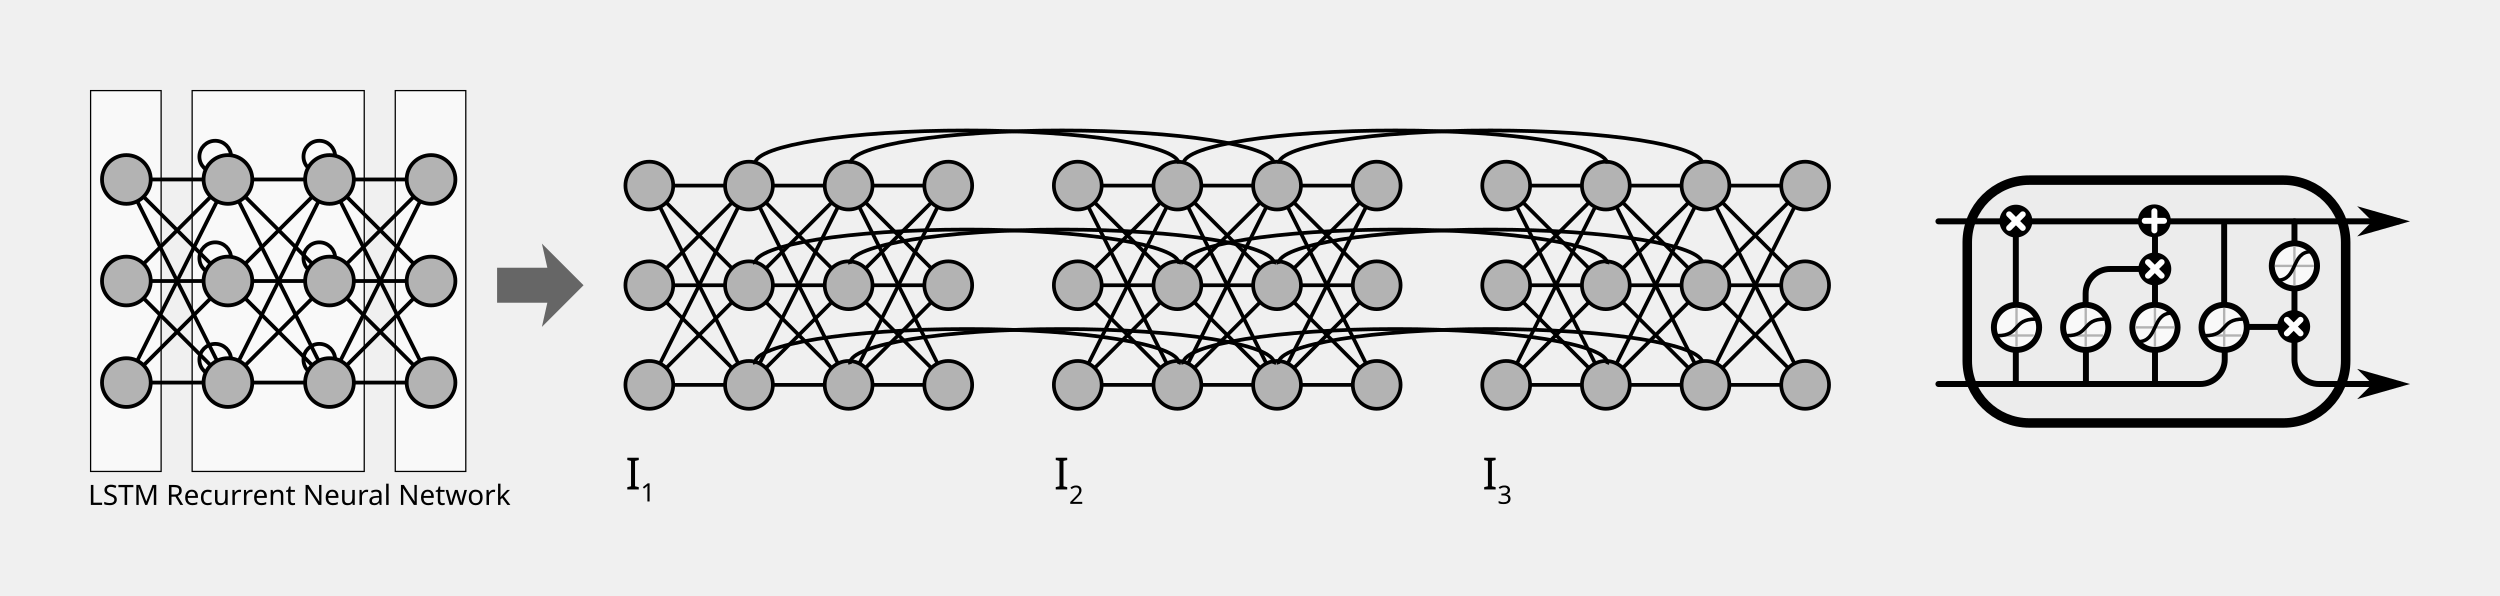
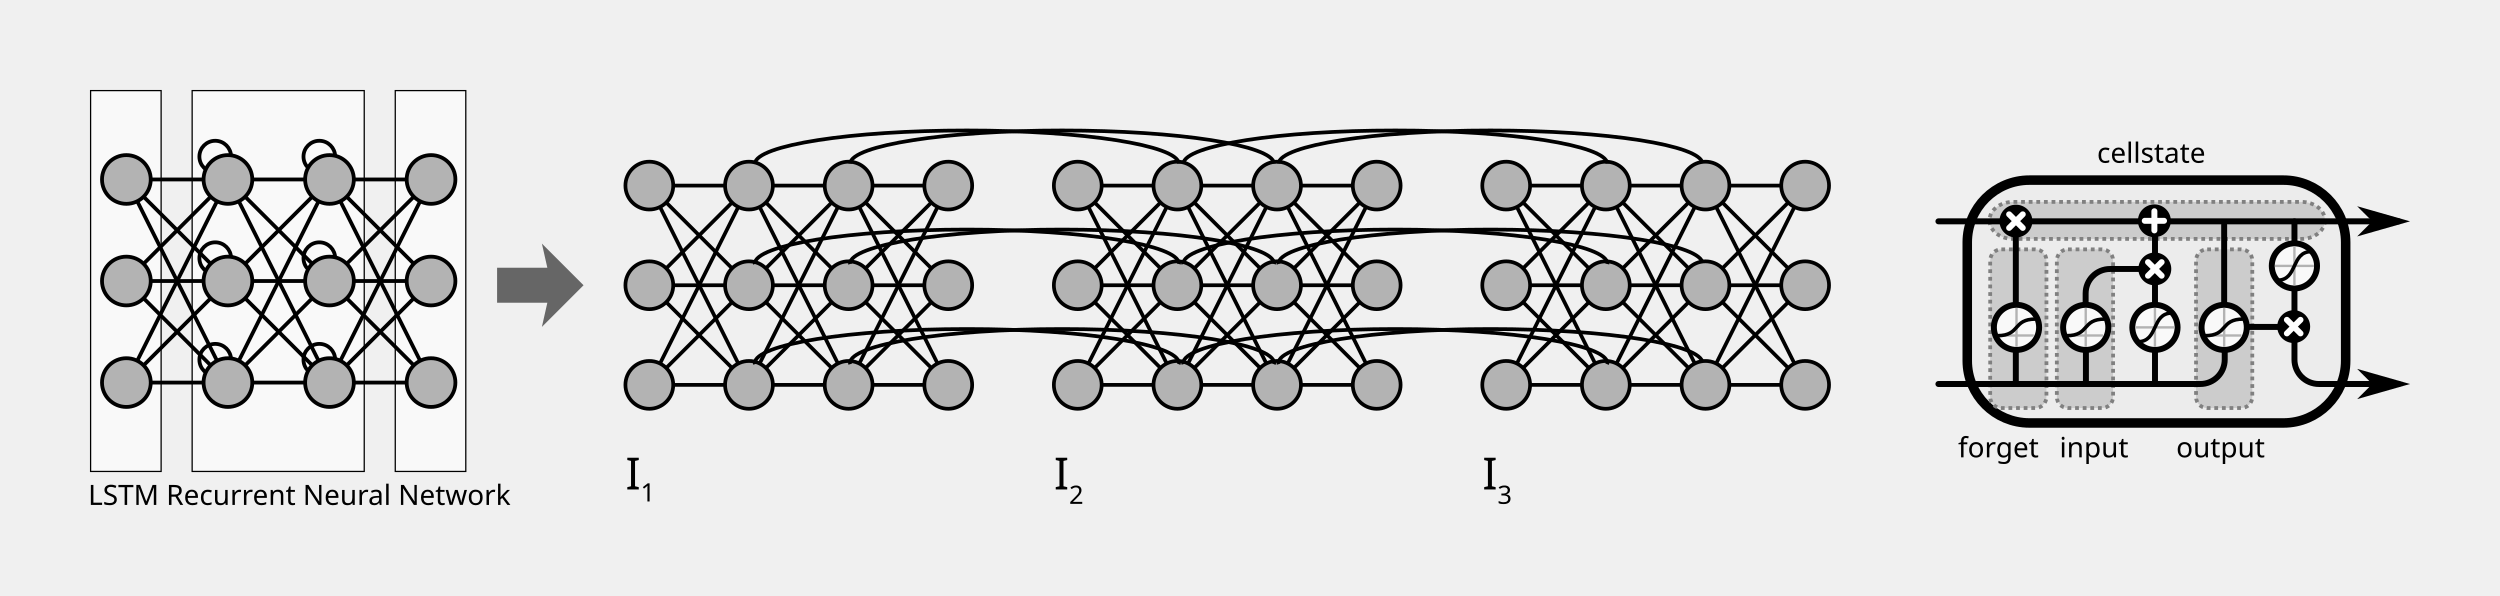
<svg xmlns="http://www.w3.org/2000/svg" width="277.901mm" height="66.171mm" id="svg2" version="1.1" viewBox="0 0 984.689 234.464">
  <defs id="defs4">
    <marker style="overflow:visible" id="marker5666" refX="0" refY="0" orient="auto">
      <path transform="matrix(-0.4,0,0,-0.4,-4,0)" style="fill:#000000;fill-opacity:1;fill-rule:evenodd;stroke:#000000;stroke-width:1pt;stroke-opacity:1" d="M 0,0 5,-5 -12.5,0 5,5 Z" id="path5664" />
    </marker>
    <marker orient="auto" refY="0" refX="0" id="Arrow1Mend" style="overflow:visible">
      <path id="path4768" d="M 0,0 5,-5 -12.5,0 5,5 Z" style="fill:#000000;fill-opacity:1;fill-rule:evenodd;stroke:#000000;stroke-width:1pt;stroke-opacity:1" transform="matrix(-0.4,0,0,-0.4,-4,0)" />
    </marker>
  </defs>
  <g id="layer1" transform="translate(-323.8528,-146.7889)">
    <rect style="fill:#ececec;fill-opacity:1;stroke:#000000;stroke-width:3.75;stroke-linecap:round;stroke-linejoin:round;stroke-miterlimit:4;stroke-dasharray:none;stroke-dashoffset:0;stroke-opacity:1" id="rect4737" width="149.042" height="95.651" x="1098.71" y="217.734" ry="24.496" />
+     <rect ry="9.289" y="-1239.588" x="226.312" height="132.118" width="14.581" id="rect4793" style="fill:#cccccc;fill-opacity:1;stroke:#808080;stroke-width:1.499;stroke-linecap:butt;stroke-linejoin:round;stroke-miterlimit:4;stroke-dasharray:1.499, 1.499;stroke-dashoffset:0;stroke-opacity:1" transform="rotate(90)" />
+     <rect style="fill:#cccccc;fill-opacity:1;stroke:#808080;stroke-width:1.499;stroke-linecap:butt;stroke-linejoin:round;stroke-miterlimit:4;stroke-dasharray:1.499, 1.499;stroke-dashoffset:0;stroke-opacity:1" id="rect4787" width="22.157" height="62.512" x="1188.816" y="244.998" ry="4.395" />
+     <rect ry="4.395" y="244.998" x="1133.987" height="62.512" width="22.157" id="rect4781" style="fill:#cccccc;fill-opacity:1;stroke:#808080;stroke-width:1.499;stroke-linecap:butt;stroke-linejoin:round;stroke-miterlimit:4;stroke-dasharray:1.499, 1.499;stroke-dashoffset:0;stroke-opacity:1" />
+     <rect style="fill:#cccccc;fill-opacity:1;stroke:#808080;stroke-width:1.499;stroke-linecap:butt;stroke-linejoin:round;stroke-miterlimit:4;stroke-dasharray:1.499, 1.499;stroke-dashoffset:0;stroke-opacity:1" id="rect4751" width="22.157" height="62.512" x="1107.737" y="244.998" ry="4.395" />
    <path id="path5801" d="m 1145.443,284.317 v 13.268" style="fill:none;fill-opacity:1;stroke:#000000;stroke-width:2.344;stroke-linecap:round;stroke-linejoin:round;stroke-miterlimit:4;stroke-dasharray:none;stroke-dashoffset:0;stroke-opacity:1" />
    <path style="fill:#f9f9f9;fill-opacity:1;stroke:#000000;stroke-width:0.5;stroke-miterlimit:4;stroke-dashoffset:0;stroke-opacity:1" d="m 399.536,182.472 h 67.779 v 150.008 h -67.779 z" id="path4025" />
    <circle id="path4027" style="fill:none;stroke:#000000;stroke-width:1.5;stroke-miterlimit:4;stroke-dasharray:none" cx="408.627" cy="208.476" r="6.238" />
    <rect y="182.472" x="479.536" height="150.008" width="27.779" id="rect4029" style="fill:#f9f9f9;fill-opacity:1;stroke:#000000;stroke-width:0.5;stroke-miterlimit:4;stroke-dasharray:none;stroke-dashoffset:0;stroke-opacity:1" />
    <rect style="fill:#f9f9f9;fill-opacity:1;stroke:#000000;stroke-width:0.5;stroke-miterlimit:4;stroke-dasharray:none;stroke-dashoffset:0;stroke-opacity:1" id="rect4031" width="27.779" height="150.008" x="359.536" y="182.472" />
    <circle style="fill:#b3b3b3;fill-opacity:1;stroke:#000000;stroke-width:1.5;stroke-miterlimit:4;stroke-dasharray:none" id="path4033" cx="413.627" cy="217.476" r="9.596" />
    <circle id="path4035" style="fill:none;stroke:#000000;stroke-width:1.5;stroke-miterlimit:4;stroke-dasharray:none" cx="408.627" cy="248.476" r="6.238" />
    <circle style="fill:#b3b3b3;fill-opacity:1;stroke:#000000;stroke-width:1.5;stroke-miterlimit:4;stroke-dasharray:none" id="path4037" cx="413.627" cy="257.476" r="9.596" />
    <circle id="path4039" style="fill:none;stroke:#000000;stroke-width:1.5;stroke-miterlimit:4;stroke-dasharray:none" cx="449.627" cy="208.476" r="6.238" />
    <circle id="path4041" style="fill:#b3b3b3;fill-opacity:1;stroke:#000000;stroke-width:1.5;stroke-miterlimit:4;stroke-dasharray:none" cx="373.627" cy="217.476" r="9.596" />
    <circle id="path4043" style="fill:#b3b3b3;fill-opacity:1;stroke:#000000;stroke-width:1.5;stroke-miterlimit:4;stroke-dasharray:none" cx="373.627" cy="257.476" r="9.596" />
    <circle id="path4045" style="fill:#b3b3b3;fill-opacity:1;stroke:#000000;stroke-width:1.5;stroke-miterlimit:4;stroke-dasharray:none" cx="493.627" cy="217.476" r="9.596" />
    <circle id="path4047" style="fill:#b3b3b3;fill-opacity:1;stroke:#000000;stroke-width:1.5;stroke-miterlimit:4;stroke-dasharray:none" cx="493.627" cy="257.476" r="9.596" />
    <circle style="fill:#b3b3b3;fill-opacity:1;stroke:#000000;stroke-width:1.5;stroke-miterlimit:4;stroke-dasharray:none" id="path4049" cx="453.627" cy="217.476" r="9.596" />
    <circle id="path4051" style="fill:none;stroke:#000000;stroke-width:1.5;stroke-miterlimit:4;stroke-dasharray:none" cx="449.627" cy="248.476" r="6.238" />
    <circle style="fill:#b3b3b3;fill-opacity:1;stroke:#000000;stroke-width:1.5;stroke-miterlimit:4;stroke-dasharray:none" id="path4053" cx="453.627" cy="257.476" r="9.596" />
    <circle style="fill:none;stroke:#000000;stroke-width:1.5;stroke-miterlimit:4;stroke-dasharray:none" id="path4055" cx="408.627" cy="288.476" r="6.238" />
    <circle id="path4057" style="fill:#b3b3b3;fill-opacity:1;stroke:#000000;stroke-width:1.5;stroke-miterlimit:4;stroke-dasharray:none" cx="413.627" cy="297.476" r="9.596" />
    <circle style="fill:none;stroke:#000000;stroke-width:1.5;stroke-miterlimit:4;stroke-dasharray:none" id="path4059" cx="449.627" cy="288.476" r="6.238" />
    <circle style="fill:#b3b3b3;fill-opacity:1;stroke:#000000;stroke-width:1.5;stroke-miterlimit:4;stroke-dasharray:none" id="path4061" cx="373.627" cy="297.476" r="9.596" />
    <circle style="fill:#b3b3b3;fill-opacity:1;stroke:#000000;stroke-width:1.5;stroke-miterlimit:4;stroke-dasharray:none" id="path4063" cx="493.627" cy="297.476" r="9.596" />
    <circle id="path4065" style="fill:#b3b3b3;fill-opacity:1;stroke:#000000;stroke-width:1.5;stroke-miterlimit:4;stroke-dasharray:none" cx="453.627" cy="297.476" r="9.596" />
    <path id="path4067" d="m 383.224,217.476 h 20.807" style="fill:none;stroke:#000000;stroke-width:1.5;stroke-linecap:butt;stroke-linejoin:miter;stroke-miterlimit:4;stroke-dasharray:none;stroke-opacity:1" />
    <path id="path4069" d="m 423.224,217.476 h 20.807" style="fill:none;stroke:#000000;stroke-width:1.5;stroke-linecap:butt;stroke-linejoin:miter;stroke-miterlimit:4;stroke-dasharray:none;stroke-opacity:1" />
    <path id="path4071" d="m 463.224,217.476 h 20.807" style="fill:none;stroke:#000000;stroke-width:1.5;stroke-linecap:butt;stroke-linejoin:miter;stroke-miterlimit:4;stroke-dasharray:none;stroke-opacity:1" />
    <path id="path4073" d="m 383.224,257.476 h 20.807" style="fill:none;stroke:#000000;stroke-width:1.5;stroke-linecap:butt;stroke-linejoin:miter;stroke-miterlimit:4;stroke-dasharray:none;stroke-opacity:1" />
    <path id="path4075" d="m 423.224,257.476 h 20.807" style="fill:none;stroke:#000000;stroke-width:1.5;stroke-linecap:butt;stroke-linejoin:miter;stroke-miterlimit:4;stroke-dasharray:none;stroke-opacity:1" />
    <path id="path4077" d="m 463.224,257.476 h 20.807" style="fill:none;stroke:#000000;stroke-width:1.5;stroke-linecap:butt;stroke-linejoin:miter;stroke-miterlimit:4;stroke-dasharray:none;stroke-opacity:1" />
    <path id="path4079" d="m 383.224,297.476 h 20.807" style="fill:none;stroke:#000000;stroke-width:1.5;stroke-linecap:butt;stroke-linejoin:miter;stroke-miterlimit:4;stroke-dasharray:none;stroke-opacity:1" />
    <path id="path4081" d="m 423.224,297.476 h 20.807" style="fill:none;stroke:#000000;stroke-width:1.5;stroke-linecap:butt;stroke-linejoin:miter;stroke-miterlimit:4;stroke-dasharray:none;stroke-opacity:1" />
    <path id="path4083" d="m 463.224,297.476 h 20.807" style="fill:none;stroke:#000000;stroke-width:1.5;stroke-linecap:butt;stroke-linejoin:miter;stroke-miterlimit:4;stroke-dasharray:none;stroke-opacity:1" />
    <path id="path4085" d="m 380.413,290.69 26.429,-26.429" style="fill:none;stroke:#000000;stroke-width:1.5;stroke-linecap:butt;stroke-linejoin:miter;stroke-miterlimit:4;stroke-dasharray:none;stroke-opacity:1" />
    <path id="path4087" d="m 420.413,250.69 26.429,-26.429" style="fill:none;stroke:#000000;stroke-width:1.5;stroke-linecap:butt;stroke-linejoin:miter;stroke-miterlimit:4;stroke-dasharray:none;stroke-opacity:1" />
    <path id="path4089" d="m 420.413,290.69 26.429,-26.429" style="fill:none;stroke:#000000;stroke-width:1.5;stroke-linecap:butt;stroke-linejoin:miter;stroke-miterlimit:4;stroke-dasharray:none;stroke-opacity:1" />
    <path id="path4091" d="m 460.413,250.69 26.429,-26.429" style="fill:none;stroke:#000000;stroke-width:1.5;stroke-linecap:butt;stroke-linejoin:miter;stroke-miterlimit:4;stroke-dasharray:none;stroke-opacity:1" />
    <path id="path4093" d="m 460.413,290.69 26.429,-26.429" style="fill:none;stroke:#000000;stroke-width:1.5;stroke-linecap:butt;stroke-linejoin:miter;stroke-miterlimit:4;stroke-dasharray:none;stroke-opacity:1" />
    <path id="path4095" d="m 380.413,250.69 26.429,-26.429" style="fill:none;stroke:#000000;stroke-width:1.5;stroke-linecap:butt;stroke-linejoin:miter;stroke-miterlimit:4;stroke-dasharray:none;stroke-opacity:1" />
    <path id="path4097" d="m 380.413,224.262 26.429,26.429" style="fill:none;stroke:#000000;stroke-width:1.5;stroke-linecap:butt;stroke-linejoin:miter;stroke-miterlimit:4;stroke-dasharray:none;stroke-opacity:1" />
    <path id="path4099" d="m 420.413,264.262 26.429,26.429" style="fill:none;stroke:#000000;stroke-width:1.5;stroke-linecap:butt;stroke-linejoin:miter;stroke-miterlimit:4;stroke-dasharray:none;stroke-opacity:1" />
    <path id="path4101" d="m 420.413,224.262 26.429,26.429" style="fill:none;stroke:#000000;stroke-width:1.5;stroke-linecap:butt;stroke-linejoin:miter;stroke-miterlimit:4;stroke-dasharray:none;stroke-opacity:1" />
    <path id="path4103" d="m 460.413,264.262 26.429,26.429" style="fill:none;stroke:#000000;stroke-width:1.5;stroke-linecap:butt;stroke-linejoin:miter;stroke-miterlimit:4;stroke-dasharray:none;stroke-opacity:1" />
    <path id="path4105" d="m 460.413,224.262 26.429,26.429" style="fill:none;stroke:#000000;stroke-width:1.5;stroke-linecap:butt;stroke-linejoin:miter;stroke-miterlimit:4;stroke-dasharray:none;stroke-opacity:1" />
    <path id="path4107" d="m 377.92,288.891 31.415,-62.83" style="fill:none;stroke:#000000;stroke-width:1.5;stroke-linecap:butt;stroke-linejoin:miter;stroke-miterlimit:4;stroke-dasharray:none;stroke-opacity:1" />
    <path id="path4109" d="m 380.413,264.262 26.429,26.429" style="fill:none;stroke:#000000;stroke-width:1.5;stroke-linecap:butt;stroke-linejoin:miter;stroke-miterlimit:4;stroke-dasharray:none;stroke-opacity:1" />
    <path id="path4111" d="m 377.92,226.061 31.415,62.83" style="fill:none;stroke:#000000;stroke-width:1.5;stroke-linecap:butt;stroke-linejoin:miter;stroke-miterlimit:4;stroke-dasharray:none;stroke-opacity:1" />
    <path id="path4113" d="m 417.92,226.061 31.415,62.83" style="fill:none;stroke:#000000;stroke-width:1.5;stroke-linecap:butt;stroke-linejoin:miter;stroke-miterlimit:4;stroke-dasharray:none;stroke-opacity:1" />
    <path id="path4115" d="m 417.92,288.891 31.415,-62.83" style="fill:none;stroke:#000000;stroke-width:1.5;stroke-linecap:butt;stroke-linejoin:miter;stroke-miterlimit:4;stroke-dasharray:none;stroke-opacity:1" />
    <path id="path4117" d="m 457.92,226.061 31.415,62.83" style="fill:none;stroke:#000000;stroke-width:1.5;stroke-linecap:butt;stroke-linejoin:miter;stroke-miterlimit:4;stroke-dasharray:none;stroke-opacity:1" />
    <path id="path4119" d="m 457.92,288.891 31.415,-62.83" style="fill:none;stroke:#000000;stroke-width:1.5;stroke-linecap:butt;stroke-linejoin:miter;stroke-miterlimit:4;stroke-dasharray:none;stroke-opacity:1" />
    <text xml:space="preserve" style="font-style:normal;font-weight:normal;font-size:6px;line-height:0%;font-family:sans-serif;letter-spacing:0px;word-spacing:0px;fill:#000000;fill-opacity:1;stroke:none;stroke-width:0.5" x="358.577" y="345.664" id="text3208">
      <tspan id="tspan3210" x="358.577" y="345.664" style="font-size:11px;line-height:1.25;font-family:sans-serif;stroke-width:0.5">LSTM Recurrent Neural Network</tspan>
    </text>
    <circle r="9.416" cy="219.89" cx="618.855" style="fill:#b3b3b3;fill-opacity:1;stroke:#000000;stroke-width:1.472;stroke-miterlimit:4;stroke-dasharray:none" id="circle4540" />
    <circle r="9.416" cy="259.138" cx="618.855" style="fill:#b3b3b3;fill-opacity:1;stroke:#000000;stroke-width:1.472;stroke-miterlimit:4;stroke-dasharray:none" id="circle4544" />
    <circle r="9.416" cy="219.89" cx="579.607" id="circle4548" style="fill:#b3b3b3;fill-opacity:1;stroke:#000000;stroke-width:1.472;stroke-miterlimit:4;stroke-dasharray:none" />
    <circle r="9.416" cy="259.138" cx="579.607" id="circle4550" style="fill:#b3b3b3;fill-opacity:1;stroke:#000000;stroke-width:1.472;stroke-miterlimit:4;stroke-dasharray:none" />
    <circle r="9.416" cy="219.89" cx="697.35" id="circle4552" style="fill:#b3b3b3;fill-opacity:1;stroke:#000000;stroke-width:1.472;stroke-miterlimit:4;stroke-dasharray:none" />
    <circle r="9.416" cy="259.138" cx="697.35" id="circle4554" style="fill:#b3b3b3;fill-opacity:1;stroke:#000000;stroke-width:1.472;stroke-miterlimit:4;stroke-dasharray:none" />
    <circle r="9.416" cy="219.89" cx="658.102" style="fill:#b3b3b3;fill-opacity:1;stroke:#000000;stroke-width:1.472;stroke-miterlimit:4;stroke-dasharray:none" id="circle4556" />
    <circle r="9.416" cy="259.138" cx="658.102" style="fill:#b3b3b3;fill-opacity:1;stroke:#000000;stroke-width:1.472;stroke-miterlimit:4;stroke-dasharray:none" id="circle4560" />
    <circle r="9.416" cy="298.385" cx="618.855" id="circle4564" style="fill:#b3b3b3;fill-opacity:1;stroke:#000000;stroke-width:1.472;stroke-miterlimit:4;stroke-dasharray:none" />
    <circle r="9.416" cy="298.385" cx="579.607" style="fill:#b3b3b3;fill-opacity:1;stroke:#000000;stroke-width:1.472;stroke-miterlimit:4;stroke-dasharray:none" id="circle4568" />
    <circle r="9.416" cy="298.385" cx="697.35" style="fill:#b3b3b3;fill-opacity:1;stroke:#000000;stroke-width:1.472;stroke-miterlimit:4;stroke-dasharray:none" id="circle4570" />
    <circle r="9.416" cy="298.385" cx="658.102" id="circle4572" style="fill:#b3b3b3;fill-opacity:1;stroke:#000000;stroke-width:1.472;stroke-miterlimit:4;stroke-dasharray:none" />
    <path id="path4574" d="m 589.023,219.89 h 20.416" style="fill:none;stroke:#000000;stroke-width:1.472;stroke-linecap:butt;stroke-linejoin:miter;stroke-miterlimit:4;stroke-dasharray:none;stroke-opacity:1" />
    <path id="path4576" d="m 628.271,219.89 h 20.416" style="fill:none;stroke:#000000;stroke-width:1.472;stroke-linecap:butt;stroke-linejoin:miter;stroke-miterlimit:4;stroke-dasharray:none;stroke-opacity:1" />
    <path id="path4578" d="M 667.518,219.89 H 687.934" style="fill:none;stroke:#000000;stroke-width:1.472;stroke-linecap:butt;stroke-linejoin:miter;stroke-miterlimit:4;stroke-dasharray:none;stroke-opacity:1" />
    <path id="path4580" d="m 589.023,259.138 h 20.416" style="fill:none;stroke:#000000;stroke-width:1.472;stroke-linecap:butt;stroke-linejoin:miter;stroke-miterlimit:4;stroke-dasharray:none;stroke-opacity:1" />
    <path id="path4582" d="m 628.271,259.138 h 20.416" style="fill:none;stroke:#000000;stroke-width:1.472;stroke-linecap:butt;stroke-linejoin:miter;stroke-miterlimit:4;stroke-dasharray:none;stroke-opacity:1" />
    <path id="path4584" d="M 667.518,259.138 H 687.934" style="fill:none;stroke:#000000;stroke-width:1.472;stroke-linecap:butt;stroke-linejoin:miter;stroke-miterlimit:4;stroke-dasharray:none;stroke-opacity:1" />
    <path id="path4586" d="m 589.023,298.385 h 20.416" style="fill:none;stroke:#000000;stroke-width:1.472;stroke-linecap:butt;stroke-linejoin:miter;stroke-miterlimit:4;stroke-dasharray:none;stroke-opacity:1" />
    <path id="path4588" d="m 628.271,298.385 h 20.416" style="fill:none;stroke:#000000;stroke-width:1.472;stroke-linecap:butt;stroke-linejoin:miter;stroke-miterlimit:4;stroke-dasharray:none;stroke-opacity:1" />
    <path id="path4590" d="M 667.518,298.385 H 687.934" style="fill:none;stroke:#000000;stroke-width:1.472;stroke-linecap:butt;stroke-linejoin:miter;stroke-miterlimit:4;stroke-dasharray:none;stroke-opacity:1" />
    <path id="path4592" d="M 586.266,291.727 612.197,265.796" style="fill:none;stroke:#000000;stroke-width:1.472;stroke-linecap:butt;stroke-linejoin:miter;stroke-miterlimit:4;stroke-dasharray:none;stroke-opacity:1" />
    <path id="path4594" d="m 625.513,252.48 25.931,-25.931" style="fill:none;stroke:#000000;stroke-width:1.472;stroke-linecap:butt;stroke-linejoin:miter;stroke-miterlimit:4;stroke-dasharray:none;stroke-opacity:1" />
    <path id="path4596" d="m 625.513,291.727 25.931,-25.931" style="fill:none;stroke:#000000;stroke-width:1.472;stroke-linecap:butt;stroke-linejoin:miter;stroke-miterlimit:4;stroke-dasharray:none;stroke-opacity:1" />
    <path id="path4598" d="m 664.76,252.48 25.931,-25.931" style="fill:none;stroke:#000000;stroke-width:1.472;stroke-linecap:butt;stroke-linejoin:miter;stroke-miterlimit:4;stroke-dasharray:none;stroke-opacity:1" />
    <path id="path4600" d="m 664.76,291.727 25.931,-25.931" style="fill:none;stroke:#000000;stroke-width:1.472;stroke-linecap:butt;stroke-linejoin:miter;stroke-miterlimit:4;stroke-dasharray:none;stroke-opacity:1" />
    <path id="path4602" d="M 586.266,252.48 612.197,226.548" style="fill:none;stroke:#000000;stroke-width:1.472;stroke-linecap:butt;stroke-linejoin:miter;stroke-miterlimit:4;stroke-dasharray:none;stroke-opacity:1" />
    <path id="path4604" d="M 586.266,226.548 612.197,252.48" style="fill:none;stroke:#000000;stroke-width:1.472;stroke-linecap:butt;stroke-linejoin:miter;stroke-miterlimit:4;stroke-dasharray:none;stroke-opacity:1" />
    <path id="path4606" d="m 625.513,265.796 25.931,25.931" style="fill:none;stroke:#000000;stroke-width:1.472;stroke-linecap:butt;stroke-linejoin:miter;stroke-miterlimit:4;stroke-dasharray:none;stroke-opacity:1" />
    <path id="path4608" d="m 625.513,226.548 25.931,25.931" style="fill:none;stroke:#000000;stroke-width:1.472;stroke-linecap:butt;stroke-linejoin:miter;stroke-miterlimit:4;stroke-dasharray:none;stroke-opacity:1" />
    <path id="path4610" d="m 664.76,265.796 25.931,25.931" style="fill:none;stroke:#000000;stroke-width:1.472;stroke-linecap:butt;stroke-linejoin:miter;stroke-miterlimit:4;stroke-dasharray:none;stroke-opacity:1" />
    <path id="path4612" d="m 664.76,226.548 25.931,25.931" style="fill:none;stroke:#000000;stroke-width:1.472;stroke-linecap:butt;stroke-linejoin:miter;stroke-miterlimit:4;stroke-dasharray:none;stroke-opacity:1" />
    <path id="path4614" d="M 583.818,289.964 614.644,228.312" style="fill:none;stroke:#000000;stroke-width:1.472;stroke-linecap:butt;stroke-linejoin:miter;stroke-miterlimit:4;stroke-dasharray:none;stroke-opacity:1" />
    <path id="path4616" d="m 586.266,265.796 25.931,25.931" style="fill:none;stroke:#000000;stroke-width:1.472;stroke-linecap:butt;stroke-linejoin:miter;stroke-miterlimit:4;stroke-dasharray:none;stroke-opacity:1" />
    <path id="path4618" d="m 583.818,228.312 30.826,61.651" style="fill:none;stroke:#000000;stroke-width:1.472;stroke-linecap:butt;stroke-linejoin:miter;stroke-miterlimit:4;stroke-dasharray:none;stroke-opacity:1" />
    <path id="path4620" d="m 623.066,228.312 30.826,61.651" style="fill:none;stroke:#000000;stroke-width:1.472;stroke-linecap:butt;stroke-linejoin:miter;stroke-miterlimit:4;stroke-dasharray:none;stroke-opacity:1" />
    <path id="path4622" d="M 623.066,289.964 653.892,228.312" style="fill:none;stroke:#000000;stroke-width:1.472;stroke-linecap:butt;stroke-linejoin:miter;stroke-miterlimit:4;stroke-dasharray:none;stroke-opacity:1" />
    <path id="path4624" d="m 662.313,228.312 30.826,61.651" style="fill:none;stroke:#000000;stroke-width:1.472;stroke-linecap:butt;stroke-linejoin:miter;stroke-miterlimit:4;stroke-dasharray:none;stroke-opacity:1" />
    <path id="path4626" d="M 662.313,289.964 693.139,228.312" style="fill:none;stroke:#000000;stroke-width:1.472;stroke-linecap:butt;stroke-linejoin:miter;stroke-miterlimit:4;stroke-dasharray:none;stroke-opacity:1" />
    <circle id="circle4640" style="fill:#b3b3b3;fill-opacity:1;stroke:#000000;stroke-width:1.472;stroke-miterlimit:4;stroke-dasharray:none" cx="787.605" cy="219.89" r="9.416" />
    <circle id="circle4644" style="fill:#b3b3b3;fill-opacity:1;stroke:#000000;stroke-width:1.472;stroke-miterlimit:4;stroke-dasharray:none" cx="787.605" cy="259.138" r="9.416" />
    <circle style="fill:#b3b3b3;fill-opacity:1;stroke:#000000;stroke-width:1.472;stroke-miterlimit:4;stroke-dasharray:none" id="circle4648" cx="748.357" cy="219.89" r="9.416" />
    <circle style="fill:#b3b3b3;fill-opacity:1;stroke:#000000;stroke-width:1.472;stroke-miterlimit:4;stroke-dasharray:none" id="circle4650" cx="748.357" cy="259.138" r="9.416" />
    <circle style="fill:#b3b3b3;fill-opacity:1;stroke:#000000;stroke-width:1.472;stroke-miterlimit:4;stroke-dasharray:none" id="circle4652" cx="866.1" cy="219.89" r="9.416" />
    <circle style="fill:#b3b3b3;fill-opacity:1;stroke:#000000;stroke-width:1.472;stroke-miterlimit:4;stroke-dasharray:none" id="circle4654" cx="866.1" cy="259.138" r="9.416" />
    <circle id="circle4656" style="fill:#b3b3b3;fill-opacity:1;stroke:#000000;stroke-width:1.472;stroke-miterlimit:4;stroke-dasharray:none" cx="826.852" cy="219.89" r="9.416" />
    <circle id="circle4660" style="fill:#b3b3b3;fill-opacity:1;stroke:#000000;stroke-width:1.472;stroke-miterlimit:4;stroke-dasharray:none" cx="826.852" cy="259.138" r="9.416" />
    <circle style="fill:#b3b3b3;fill-opacity:1;stroke:#000000;stroke-width:1.472;stroke-miterlimit:4;stroke-dasharray:none" id="circle4664" cx="787.605" cy="298.385" r="9.416" />
    <circle id="circle4668" style="fill:#b3b3b3;fill-opacity:1;stroke:#000000;stroke-width:1.472;stroke-miterlimit:4;stroke-dasharray:none" cx="748.357" cy="298.385" r="9.416" />
    <circle id="circle4670" style="fill:#b3b3b3;fill-opacity:1;stroke:#000000;stroke-width:1.472;stroke-miterlimit:4;stroke-dasharray:none" cx="866.1" cy="298.385" r="9.416" />
    <circle style="fill:#b3b3b3;fill-opacity:1;stroke:#000000;stroke-width:1.472;stroke-miterlimit:4;stroke-dasharray:none" id="circle4672" cx="826.852" cy="298.385" r="9.416" />
    <path style="fill:none;stroke:#000000;stroke-width:1.472;stroke-linecap:butt;stroke-linejoin:miter;stroke-miterlimit:4;stroke-dasharray:none;stroke-opacity:1" d="m 757.773,219.89 h 20.416" id="path4674" />
    <path style="fill:none;stroke:#000000;stroke-width:1.472;stroke-linecap:butt;stroke-linejoin:miter;stroke-miterlimit:4;stroke-dasharray:none;stroke-opacity:1" d="m 797.021,219.89 h 20.416" id="path4676" />
    <path style="fill:none;stroke:#000000;stroke-width:1.472;stroke-linecap:butt;stroke-linejoin:miter;stroke-miterlimit:4;stroke-dasharray:none;stroke-opacity:1" d="m 836.268,219.89 h 20.416" id="path4678" />
    <path style="fill:none;stroke:#000000;stroke-width:1.472;stroke-linecap:butt;stroke-linejoin:miter;stroke-miterlimit:4;stroke-dasharray:none;stroke-opacity:1" d="m 757.773,259.138 h 20.416" id="path4680" />
    <path style="fill:none;stroke:#000000;stroke-width:1.472;stroke-linecap:butt;stroke-linejoin:miter;stroke-miterlimit:4;stroke-dasharray:none;stroke-opacity:1" d="m 797.021,259.138 h 20.416" id="path4682" />
    <path style="fill:none;stroke:#000000;stroke-width:1.472;stroke-linecap:butt;stroke-linejoin:miter;stroke-miterlimit:4;stroke-dasharray:none;stroke-opacity:1" d="m 836.268,259.138 h 20.416" id="path4684" />
    <path style="fill:none;stroke:#000000;stroke-width:1.472;stroke-linecap:butt;stroke-linejoin:miter;stroke-miterlimit:4;stroke-dasharray:none;stroke-opacity:1" d="m 757.773,298.385 h 20.416" id="path4686" />
    <path style="fill:none;stroke:#000000;stroke-width:1.472;stroke-linecap:butt;stroke-linejoin:miter;stroke-miterlimit:4;stroke-dasharray:none;stroke-opacity:1" d="m 797.021,298.385 h 20.416" id="path4688" />
    <path style="fill:none;stroke:#000000;stroke-width:1.472;stroke-linecap:butt;stroke-linejoin:miter;stroke-miterlimit:4;stroke-dasharray:none;stroke-opacity:1" d="m 836.268,298.385 h 20.416" id="path4690" />
    <path style="fill:none;stroke:#000000;stroke-width:1.472;stroke-linecap:butt;stroke-linejoin:miter;stroke-miterlimit:4;stroke-dasharray:none;stroke-opacity:1" d="m 755.016,291.727 25.931,-25.931" id="path4692" />
    <path style="fill:none;stroke:#000000;stroke-width:1.472;stroke-linecap:butt;stroke-linejoin:miter;stroke-miterlimit:4;stroke-dasharray:none;stroke-opacity:1" d="m 794.263,252.48 25.931,-25.931" id="path4694" />
    <path style="fill:none;stroke:#000000;stroke-width:1.472;stroke-linecap:butt;stroke-linejoin:miter;stroke-miterlimit:4;stroke-dasharray:none;stroke-opacity:1" d="m 794.263,291.727 25.931,-25.931" id="path4696" />
    <path style="fill:none;stroke:#000000;stroke-width:1.472;stroke-linecap:butt;stroke-linejoin:miter;stroke-miterlimit:4;stroke-dasharray:none;stroke-opacity:1" d="m 833.51,252.48 25.931,-25.931" id="path4698" />
    <path style="fill:none;stroke:#000000;stroke-width:1.472;stroke-linecap:butt;stroke-linejoin:miter;stroke-miterlimit:4;stroke-dasharray:none;stroke-opacity:1" d="m 833.51,291.727 25.931,-25.931" id="path4700" />
    <path style="fill:none;stroke:#000000;stroke-width:1.472;stroke-linecap:butt;stroke-linejoin:miter;stroke-miterlimit:4;stroke-dasharray:none;stroke-opacity:1" d="m 755.016,252.48 25.931,-25.931" id="path4702" />
    <path style="fill:none;stroke:#000000;stroke-width:1.472;stroke-linecap:butt;stroke-linejoin:miter;stroke-miterlimit:4;stroke-dasharray:none;stroke-opacity:1" d="m 755.016,226.548 25.931,25.931" id="path4704" />
    <path style="fill:none;stroke:#000000;stroke-width:1.472;stroke-linecap:butt;stroke-linejoin:miter;stroke-miterlimit:4;stroke-dasharray:none;stroke-opacity:1" d="m 794.263,265.796 25.931,25.931" id="path4706" />
    <path style="fill:none;stroke:#000000;stroke-width:1.472;stroke-linecap:butt;stroke-linejoin:miter;stroke-miterlimit:4;stroke-dasharray:none;stroke-opacity:1" d="m 794.263,226.548 25.931,25.931" id="path4708" />
    <path style="fill:none;stroke:#000000;stroke-width:1.472;stroke-linecap:butt;stroke-linejoin:miter;stroke-miterlimit:4;stroke-dasharray:none;stroke-opacity:1" d="m 833.51,265.796 25.931,25.931" id="path4710" />
    <path style="fill:none;stroke:#000000;stroke-width:1.472;stroke-linecap:butt;stroke-linejoin:miter;stroke-miterlimit:4;stroke-dasharray:none;stroke-opacity:1" d="m 833.51,226.548 25.931,25.931" id="path4712" />
    <path style="fill:none;stroke:#000000;stroke-width:1.472;stroke-linecap:butt;stroke-linejoin:miter;stroke-miterlimit:4;stroke-dasharray:none;stroke-opacity:1" d="M 752.568,289.964 783.394,228.312" id="path4714" />
    <path style="fill:none;stroke:#000000;stroke-width:1.472;stroke-linecap:butt;stroke-linejoin:miter;stroke-miterlimit:4;stroke-dasharray:none;stroke-opacity:1" d="m 755.016,265.796 25.931,25.931" id="path4716" />
    <path style="fill:none;stroke:#000000;stroke-width:1.472;stroke-linecap:butt;stroke-linejoin:miter;stroke-miterlimit:4;stroke-dasharray:none;stroke-opacity:1" d="m 752.568,228.312 30.826,61.651" id="path4718" />
    <path style="fill:none;stroke:#000000;stroke-width:1.472;stroke-linecap:butt;stroke-linejoin:miter;stroke-miterlimit:4;stroke-dasharray:none;stroke-opacity:1" d="m 791.816,228.312 30.826,61.651" id="path4720" />
    <path style="fill:none;stroke:#000000;stroke-width:1.472;stroke-linecap:butt;stroke-linejoin:miter;stroke-miterlimit:4;stroke-dasharray:none;stroke-opacity:1" d="M 791.816,289.964 822.642,228.312" id="path4722" />
    <path style="fill:none;stroke:#000000;stroke-width:1.472;stroke-linecap:butt;stroke-linejoin:miter;stroke-miterlimit:4;stroke-dasharray:none;stroke-opacity:1" d="m 831.063,228.312 30.826,61.651" id="path4724" />
    <path style="fill:none;stroke:#000000;stroke-width:1.472;stroke-linecap:butt;stroke-linejoin:miter;stroke-miterlimit:4;stroke-dasharray:none;stroke-opacity:1" d="M 831.063,289.964 861.889,228.312" id="path4726" />
    <circle r="9.416" cy="219.89" cx="956.355" style="fill:#b3b3b3;fill-opacity:1;stroke:#000000;stroke-width:1.472;stroke-miterlimit:4;stroke-dasharray:none" id="circle4740" />
    <circle r="9.416" cy="259.138" cx="956.355" style="fill:#b3b3b3;fill-opacity:1;stroke:#000000;stroke-width:1.472;stroke-miterlimit:4;stroke-dasharray:none" id="circle4744" />
    <path style="fill:none;stroke:#000000;stroke-width:1.472;stroke-miterlimit:4;stroke-dasharray:none" d="m 994.438,211.189 c -0.568,-7.209 -37.795,-13.007 -83.525,-13.007 -45.71,0.004 -82.907,5.801 -83.474,13.007" id="circle4746" />
    <circle r="9.416" cy="219.89" cx="917.107" id="circle4748" style="fill:#b3b3b3;fill-opacity:1;stroke:#000000;stroke-width:1.472;stroke-miterlimit:4;stroke-dasharray:none" />
    <circle r="9.416" cy="259.138" cx="917.107" id="circle4750" style="fill:#b3b3b3;fill-opacity:1;stroke:#000000;stroke-width:1.472;stroke-miterlimit:4;stroke-dasharray:none" />
    <circle r="9.416" cy="219.89" cx="1034.85" id="circle4752" style="fill:#b3b3b3;fill-opacity:1;stroke:#000000;stroke-width:1.472;stroke-miterlimit:4;stroke-dasharray:none" />
    <circle r="9.416" cy="259.138" cx="1034.85" id="circle4754" style="fill:#b3b3b3;fill-opacity:1;stroke:#000000;stroke-width:1.472;stroke-miterlimit:4;stroke-dasharray:none" />
    <circle r="9.416" cy="219.89" cx="995.602" style="fill:#b3b3b3;fill-opacity:1;stroke:#000000;stroke-width:1.472;stroke-miterlimit:4;stroke-dasharray:none" id="circle4756" />
    <path style="fill:none;stroke:#000000;stroke-width:1.472;stroke-miterlimit:4;stroke-dasharray:none" d="m 994.438,250.778 c 0.01,-0.038 0.013,-0.075 0.027,-0.113 0.007,-7.43 -37.404,-13.453 -83.549,-13.452 -46.136,10e-4 -83.531,6.024 -83.524,13.452 0.007,0.038 0.013,0.075 0.027,0.113" id="circle4758" />
    <circle r="9.416" cy="259.138" cx="995.602" style="fill:#b3b3b3;fill-opacity:1;stroke:#000000;stroke-width:1.472;stroke-miterlimit:4;stroke-dasharray:none" id="circle4760" />
    <circle r="9.416" cy="298.385" cx="956.355" id="circle4764" style="fill:#b3b3b3;fill-opacity:1;stroke:#000000;stroke-width:1.472;stroke-miterlimit:4;stroke-dasharray:none" />
    <path style="fill:none;stroke:#000000;stroke-width:1.472;stroke-miterlimit:4;stroke-dasharray:none" d="m 994.338,290.227 c 0.055,-0.131 0.096,-0.263 0.123,-0.394 -0.007,-7.426 -37.413,-13.445 -83.549,-13.444 -46.126,0.001 -83.517,6.019 -83.524,13.444 0.013,0.131 0.041,0.263 0.082,0.394" id="circle4766" />
    <circle r="9.416" cy="298.385" cx="917.107" style="fill:#b3b3b3;fill-opacity:1;stroke:#000000;stroke-width:1.472;stroke-miterlimit:4;stroke-dasharray:none" id="circle4768" />
    <circle r="9.416" cy="298.385" cx="1034.85" style="fill:#b3b3b3;fill-opacity:1;stroke:#000000;stroke-width:1.472;stroke-miterlimit:4;stroke-dasharray:none" id="circle4770" />
    <circle r="9.416" cy="298.385" cx="995.602" id="circle4772" style="fill:#b3b3b3;fill-opacity:1;stroke:#000000;stroke-width:1.472;stroke-miterlimit:4;stroke-dasharray:none" />
    <path id="path4774" d="m 926.523,219.89 h 20.416" style="fill:none;stroke:#000000;stroke-width:1.472;stroke-linecap:butt;stroke-linejoin:miter;stroke-miterlimit:4;stroke-dasharray:none;stroke-opacity:1" />
    <path id="path4776" d="m 965.771,219.89 h 20.416" style="fill:none;stroke:#000000;stroke-width:1.472;stroke-linecap:butt;stroke-linejoin:miter;stroke-miterlimit:4;stroke-dasharray:none;stroke-opacity:1" />
    <path id="path4778" d="m 1005.018,219.89 h 20.416" style="fill:none;stroke:#000000;stroke-width:1.472;stroke-linecap:butt;stroke-linejoin:miter;stroke-miterlimit:4;stroke-dasharray:none;stroke-opacity:1" />
    <path id="path4780" d="m 926.523,259.138 h 20.416" style="fill:none;stroke:#000000;stroke-width:1.472;stroke-linecap:butt;stroke-linejoin:miter;stroke-miterlimit:4;stroke-dasharray:none;stroke-opacity:1" />
    <path id="path4782" d="m 965.771,259.138 h 20.416" style="fill:none;stroke:#000000;stroke-width:1.472;stroke-linecap:butt;stroke-linejoin:miter;stroke-miterlimit:4;stroke-dasharray:none;stroke-opacity:1" />
    <path id="path4784" d="m 1005.018,259.138 h 20.416" style="fill:none;stroke:#000000;stroke-width:1.472;stroke-linecap:butt;stroke-linejoin:miter;stroke-miterlimit:4;stroke-dasharray:none;stroke-opacity:1" />
    <path id="path4786" d="m 926.523,298.385 h 20.416" style="fill:none;stroke:#000000;stroke-width:1.472;stroke-linecap:butt;stroke-linejoin:miter;stroke-miterlimit:4;stroke-dasharray:none;stroke-opacity:1" />
    <path id="path4788" d="m 965.771,298.385 h 20.416" style="fill:none;stroke:#000000;stroke-width:1.472;stroke-linecap:butt;stroke-linejoin:miter;stroke-miterlimit:4;stroke-dasharray:none;stroke-opacity:1" />
    <path id="path4790" d="m 1005.018,298.385 h 20.416" style="fill:none;stroke:#000000;stroke-width:1.472;stroke-linecap:butt;stroke-linejoin:miter;stroke-miterlimit:4;stroke-dasharray:none;stroke-opacity:1" />
    <path id="path4792" d="m 923.766,291.727 25.931,-25.931" style="fill:none;stroke:#000000;stroke-width:1.472;stroke-linecap:butt;stroke-linejoin:miter;stroke-miterlimit:4;stroke-dasharray:none;stroke-opacity:1" />
    <path id="path4794" d="m 963.013,252.48 25.931,-25.931" style="fill:none;stroke:#000000;stroke-width:1.472;stroke-linecap:butt;stroke-linejoin:miter;stroke-miterlimit:4;stroke-dasharray:none;stroke-opacity:1" />
    <path id="path4796" d="m 963.013,291.727 25.931,-25.931" style="fill:none;stroke:#000000;stroke-width:1.472;stroke-linecap:butt;stroke-linejoin:miter;stroke-miterlimit:4;stroke-dasharray:none;stroke-opacity:1" />
    <path id="path4798" d="m 1002.26,252.48 25.931,-25.931" style="fill:none;stroke:#000000;stroke-width:1.472;stroke-linecap:butt;stroke-linejoin:miter;stroke-miterlimit:4;stroke-dasharray:none;stroke-opacity:1" />
    <path id="path4800" d="m 1002.26,291.727 25.931,-25.931" style="fill:none;stroke:#000000;stroke-width:1.472;stroke-linecap:butt;stroke-linejoin:miter;stroke-miterlimit:4;stroke-dasharray:none;stroke-opacity:1" />
    <path id="path4802" d="m 923.766,252.48 25.931,-25.931" style="fill:none;stroke:#000000;stroke-width:1.472;stroke-linecap:butt;stroke-linejoin:miter;stroke-miterlimit:4;stroke-dasharray:none;stroke-opacity:1" />
    <path id="path4804" d="m 923.766,226.548 25.931,25.931" style="fill:none;stroke:#000000;stroke-width:1.472;stroke-linecap:butt;stroke-linejoin:miter;stroke-miterlimit:4;stroke-dasharray:none;stroke-opacity:1" />
    <path id="path4806" d="m 963.013,265.796 25.931,25.931" style="fill:none;stroke:#000000;stroke-width:1.472;stroke-linecap:butt;stroke-linejoin:miter;stroke-miterlimit:4;stroke-dasharray:none;stroke-opacity:1" />
    <path id="path4808" d="m 963.013,226.548 25.931,25.931" style="fill:none;stroke:#000000;stroke-width:1.472;stroke-linecap:butt;stroke-linejoin:miter;stroke-miterlimit:4;stroke-dasharray:none;stroke-opacity:1" />
    <path id="path4810" d="m 1002.26,265.796 25.931,25.931" style="fill:none;stroke:#000000;stroke-width:1.472;stroke-linecap:butt;stroke-linejoin:miter;stroke-miterlimit:4;stroke-dasharray:none;stroke-opacity:1" />
    <path id="path4812" d="m 1002.26,226.548 25.931,25.931" style="fill:none;stroke:#000000;stroke-width:1.472;stroke-linecap:butt;stroke-linejoin:miter;stroke-miterlimit:4;stroke-dasharray:none;stroke-opacity:1" />
    <path id="path4814" d="M 921.318,289.964 952.144,228.312" style="fill:none;stroke:#000000;stroke-width:1.472;stroke-linecap:butt;stroke-linejoin:miter;stroke-miterlimit:4;stroke-dasharray:none;stroke-opacity:1" />
    <path id="path4816" d="m 923.766,265.796 25.931,25.931" style="fill:none;stroke:#000000;stroke-width:1.472;stroke-linecap:butt;stroke-linejoin:miter;stroke-miterlimit:4;stroke-dasharray:none;stroke-opacity:1" />
    <path id="path4818" d="m 921.318,228.312 30.826,61.651" style="fill:none;stroke:#000000;stroke-width:1.472;stroke-linecap:butt;stroke-linejoin:miter;stroke-miterlimit:4;stroke-dasharray:none;stroke-opacity:1" />
    <path id="path4820" d="m 960.566,228.312 30.826,61.651" style="fill:none;stroke:#000000;stroke-width:1.472;stroke-linecap:butt;stroke-linejoin:miter;stroke-miterlimit:4;stroke-dasharray:none;stroke-opacity:1" />
    <path id="path4822" d="M 960.566,289.964 991.392,228.312" style="fill:none;stroke:#000000;stroke-width:1.472;stroke-linecap:butt;stroke-linejoin:miter;stroke-miterlimit:4;stroke-dasharray:none;stroke-opacity:1" />
    <path id="path4824" d="m 999.813,228.312 30.826,61.651" style="fill:none;stroke:#000000;stroke-width:1.472;stroke-linecap:butt;stroke-linejoin:miter;stroke-miterlimit:4;stroke-dasharray:none;stroke-opacity:1" />
    <path id="path4826" d="M 999.813,289.964 1030.639,228.312" style="fill:none;stroke:#000000;stroke-width:1.472;stroke-linecap:butt;stroke-linejoin:miter;stroke-miterlimit:4;stroke-dasharray:none;stroke-opacity:1" />
    <path id="path4691" d="m 956.938,211.189 c -0.568,-7.209 -37.795,-13.007 -83.525,-13.007 -45.71,0.004 -82.907,5.801 -83.474,13.007" style="fill:none;stroke:#000000;stroke-width:1.472;stroke-miterlimit:4;stroke-dasharray:none" />
    <path id="path4693" d="m 956.938,250.778 c 0.01,-0.038 0.013,-0.075 0.027,-0.113 0.007,-7.43 -37.404,-13.453 -83.549,-13.452 -46.136,10e-4 -83.531,6.024 -83.524,13.452 0.007,0.038 0.013,0.075 0.027,0.113" style="fill:none;stroke:#000000;stroke-width:1.472;stroke-miterlimit:4;stroke-dasharray:none" />
    <path id="path4695" d="m 956.838,290.227 c 0.055,-0.131 0.096,-0.263 0.123,-0.394 -0.007,-7.426 -37.413,-13.445 -83.549,-13.444 -46.126,0.001 -83.517,6.019 -83.524,13.444 0.013,0.131 0.041,0.263 0.082,0.394" style="fill:none;stroke:#000000;stroke-width:1.472;stroke-miterlimit:4;stroke-dasharray:none" />
    <path id="path4697" d="m 825.688,211.189 c -0.568,-7.209 -37.795,-13.007 -83.525,-13.007 -45.71,0.004 -82.907,5.801 -83.474,13.007" style="fill:none;stroke:#000000;stroke-width:1.472;stroke-miterlimit:4;stroke-dasharray:none" />
    <path id="path4699" d="m 825.688,250.778 c 0.01,-0.038 0.013,-0.075 0.027,-0.113 0.007,-7.43 -37.404,-13.453 -83.549,-13.452 -46.136,10e-4 -83.531,6.024 -83.524,13.452 0.007,0.038 0.013,0.075 0.027,0.113" style="fill:none;stroke:#000000;stroke-width:1.472;stroke-miterlimit:4;stroke-dasharray:none" />
    <path id="path4701" d="m 825.588,290.227 c 0.055,-0.131 0.096,-0.263 0.123,-0.394 -0.007,-7.426 -37.413,-13.445 -83.549,-13.444 -46.126,0.001 -83.517,6.019 -83.524,13.444 0.013,0.131 0.041,0.263 0.082,0.394" style="fill:none;stroke:#000000;stroke-width:1.472;stroke-miterlimit:4;stroke-dasharray:none" />
    <path style="fill:none;stroke:#000000;stroke-width:1.472;stroke-miterlimit:4;stroke-dasharray:none" d="m 788.188,211.189 c -0.568,-7.209 -37.795,-13.007 -83.525,-13.007 -45.71,0.004 -82.907,5.801 -83.474,13.007" id="path4703" />
    <path style="fill:none;stroke:#000000;stroke-width:1.472;stroke-miterlimit:4;stroke-dasharray:none" d="m 788.188,250.778 c 0.01,-0.038 0.013,-0.075 0.027,-0.113 0.007,-7.43 -37.404,-13.453 -83.549,-13.452 -46.136,10e-4 -83.531,6.024 -83.524,13.452 0.007,0.038 0.013,0.075 0.027,0.113" id="path4705" />
    <path style="fill:none;stroke:#000000;stroke-width:1.472;stroke-miterlimit:4;stroke-dasharray:none" d="m 788.088,290.227 c 0.055,-0.131 0.096,-0.263 0.123,-0.394 -0.007,-7.426 -37.413,-13.445 -83.549,-13.444 -46.126,0.001 -83.517,6.019 -83.524,13.444 0.013,0.131 0.041,0.263 0.082,0.394" id="path4707" />
    <path style="fill:#666666;fill-opacity:1;stroke:none;stroke-width:1.499;stroke-linecap:round;stroke-linejoin:round;stroke-miterlimit:4;stroke-dasharray:none;stroke-dashoffset:0;stroke-opacity:1" d="m 537.292,242.728 2.141,9.52 h -19.792 v 13.779 h 19.794 l -2.143,9.52 16.41,-16.409 z" id="rect4709" />
    <text xml:space="preserve" style="font-style:normal;font-weight:normal;font-size:17.5px;line-height:1.25;font-family:sans-serif;text-align:start;letter-spacing:0px;word-spacing:0px;text-anchor:start;fill:#000000;fill-opacity:1;stroke:none;stroke-width:0.938" x="570.23" y="339.565" id="text4717">
      <tspan id="tspan4715" x="570.23" y="339.565" style="stroke-width:0.938">I<tspan style="font-size:10px;stroke-width:0.938" id="tspan4719" dy="4.735">1</tspan>
      </tspan>
    </text>
    <text id="text4725" y="339.565" x="738.98" style="font-style:normal;font-weight:normal;font-size:17.5px;line-height:1.25;font-family:sans-serif;text-align:start;letter-spacing:0px;word-spacing:0px;text-anchor:start;fill:#000000;fill-opacity:1;stroke:none;stroke-width:0.938" xml:space="preserve">
      <tspan style="stroke-width:0.938" y="339.565" x="738.98" id="tspan4723">I<tspan id="tspan4721" style="font-size:10px;stroke-width:0.938" dy="5.682">2</tspan>
      </tspan>
    </text>
    <text xml:space="preserve" style="font-style:normal;font-weight:normal;font-size:17.5px;line-height:1.25;font-family:sans-serif;text-align:start;letter-spacing:0px;word-spacing:0px;text-anchor:start;fill:#000000;fill-opacity:1;stroke:none;stroke-width:0.938" x="907.73" y="339.565" id="text4731">
      <tspan id="tspan4729" x="907.73" y="339.565" style="stroke-width:0.938">I<tspan style="font-size:10px;stroke-width:0.938" id="tspan4727" dy="5.682">3</tspan>
      </tspan>
    </text>
    <path id="path4749" d="m 1199.897,235.358 v 31.645" style="fill:none;fill-opacity:1;stroke:#000000;stroke-width:2.344;stroke-linecap:round;stroke-linejoin:round;stroke-miterlimit:4;stroke-dasharray:none;stroke-dashoffset:0;stroke-opacity:1" />
    <path style="fill:none;fill-opacity:1;stroke:#000000;stroke-width:2.344;stroke-linecap:round;stroke-linejoin:round;stroke-miterlimit:4;stroke-dasharray:none;stroke-dashoffset:0;stroke-opacity:1;marker-end:url(#marker5666)" d="m 1227.584,234.018 v 54.408 c 0,5.326 4.303,9.612 9.646,9.612 h 31.261" id="path4751" />
    <path id="path4753" d="m 1171.532,252.735 h -16.554 c -5.343,0 -9.644,4.288 -9.644,9.614 v 3.621" style="fill:none;fill-opacity:1;stroke:#000000;stroke-width:2.344;stroke-linecap:round;stroke-linejoin:round;stroke-miterlimit:4;stroke-dasharray:none;stroke-dashoffset:0;stroke-opacity:1" />
    <path style="fill:none;fill-opacity:1;stroke:#000000;stroke-width:2.344;stroke-linecap:round;stroke-linejoin:round;stroke-miterlimit:4;stroke-dasharray:none;stroke-dashoffset:0;stroke-opacity:1;marker-end:url(#Arrow1Mend)" d="m 1087.347,233.966 h 181.143" id="path4757" />
    <path style="fill:none;fill-opacity:1;stroke:#000000;stroke-width:2.344;stroke-linecap:round;stroke-linejoin:round;stroke-miterlimit:4;stroke-dasharray:none;stroke-dashoffset:0;stroke-opacity:1" d="m 1200.115,279.178 v 9.249 c 0,5.326 -4.303,9.612 -9.646,9.612 h -103.122" id="path5608" />
    <ellipse style="fill:#f9f9f9;fill-opacity:1;stroke:#000000;stroke-width:2.344;stroke-linecap:round;stroke-linejoin:round;stroke-miterlimit:4;stroke-dasharray:none;stroke-dashoffset:0;stroke-opacity:1" id="path5052" cx="1199.897" cy="275.736" rx="8.91" ry="8.881" />
    <path style="fill:none;stroke:#b3b3b3;stroke-width:0.937px;stroke-linecap:butt;stroke-linejoin:miter;stroke-opacity:1" d="m 1199.897,268.067 v 15.339" id="path5054" />
    <path id="path5056" d="m 1193.113,278.933 h 13.568" style="fill:none;stroke:#b3b3b3;stroke-width:0.937px;stroke-linecap:butt;stroke-linejoin:miter;stroke-opacity:1" />
    <path style="fill:none;stroke:#000000;stroke-width:1.406;stroke-linecap:butt;stroke-linejoin:miter;stroke-miterlimit:4;stroke-dasharray:none;stroke-opacity:1" d="m 1192.355,279.008 c 9.257,0 5.826,-6.545 15.083,-6.545" id="path5058" />
    <path id="path5694" d="m 1227.645,275.563 h -18.072" style="fill:none;fill-opacity:1;stroke:#000000;stroke-width:2.344;stroke-linecap:round;stroke-linejoin:round;stroke-miterlimit:4;stroke-dasharray:none;stroke-dashoffset:0;stroke-opacity:1" />
    <path id="path5789" d="m 1172.65,234.59 v 63.285" style="fill:none;fill-opacity:1;stroke:#000000;stroke-width:2.344;stroke-linecap:round;stroke-linejoin:round;stroke-miterlimit:4;stroke-dasharray:none;stroke-dashoffset:0;stroke-opacity:1" />
    <ellipse cy="275.736" cx="1172.633" id="circle5696" style="fill:#f9f9f9;fill-opacity:1;stroke:#000000;stroke-width:2.344;stroke-linecap:round;stroke-linejoin:round;stroke-miterlimit:4;stroke-dasharray:none;stroke-dashoffset:0;stroke-opacity:1" rx="8.91" ry="8.881" />
    <path id="path5698" d="m 1172.633,268.067 v 15.339" style="fill:none;stroke:#b3b3b3;stroke-width:0.937px;stroke-linecap:butt;stroke-linejoin:miter;stroke-opacity:1" />
    <path style="fill:none;stroke:#b3b3b3;stroke-width:0.937px;stroke-linecap:butt;stroke-linejoin:miter;stroke-opacity:1" d="m 1164.938,275.736 h 15.39" id="path5700" />
    <path id="path5702" d="m 1165.902,281.38 c 8.263,0 5.2,-11.289 13.463,-11.289" style="fill:none;stroke:#000000;stroke-width:1.406;stroke-linecap:butt;stroke-linejoin:miter;stroke-miterlimit:4;stroke-dasharray:none;stroke-opacity:1" />
    <ellipse style="fill:#f9f9f9;fill-opacity:1;stroke:#000000;stroke-width:2.344;stroke-linecap:round;stroke-linejoin:round;stroke-miterlimit:4;stroke-dasharray:none;stroke-dashoffset:0;stroke-opacity:1" id="circle5704" cx="1227.565" cy="251.523" rx="8.91" ry="8.881" />
    <path style="fill:none;stroke:#b3b3b3;stroke-width:0.937px;stroke-linecap:butt;stroke-linejoin:miter;stroke-opacity:1" d="m 1227.565,243.854 v 15.339" id="path5706" />
    <path id="path5708" d="m 1219.87,251.523 h 15.39" style="fill:none;stroke:#b3b3b3;stroke-width:0.937px;stroke-linecap:butt;stroke-linejoin:miter;stroke-opacity:1" />
    <path style="fill:none;stroke:#000000;stroke-width:1.406;stroke-linecap:butt;stroke-linejoin:miter;stroke-miterlimit:4;stroke-dasharray:none;stroke-opacity:1" d="m 1220.834,257.168 c 8.263,0 5.2,-11.289 13.463,-11.289" id="path5710" />
    <g id="g5751" transform="matrix(0.8553293,0,0,0.8524955,208.3105,-11.63599)" style="stroke-width:1.171">
      <circle r="7.576" cy="336.743" cx="1191.321" id="path5742" style="fill:#000000;fill-opacity:1;stroke:none;stroke-width:1.755;stroke-linecap:round;stroke-linejoin:round;stroke-miterlimit:4;stroke-dasharray:none;stroke-dashoffset:0;stroke-opacity:1" />
      <path style="fill:none;fill-opacity:1;stroke:#ffffff;stroke-width:2.745;stroke-linecap:round;stroke-linejoin:round;stroke-miterlimit:4;stroke-dasharray:none;stroke-dashoffset:0;stroke-opacity:1" d="m 1194.458,333.606 -6.274,6.274" id="path5744" />
      <path id="path5746" d="m 1188.185,333.606 6.274,6.274" style="fill:none;fill-opacity:1;stroke:#ffffff;stroke-width:2.745;stroke-linecap:round;stroke-linejoin:round;stroke-miterlimit:4;stroke-dasharray:none;stroke-dashoffset:0;stroke-opacity:1" />
    </g>
    <g id="g5759" transform="matrix(0.6048092,-0.6028054,0.6048092,0.6028054,248.2246,748.9071)" style="stroke-width:1.171">
      <circle style="fill:#000000;fill-opacity:1;stroke:none;stroke-width:1.755;stroke-linecap:round;stroke-linejoin:round;stroke-miterlimit:4;stroke-dasharray:none;stroke-dashoffset:0;stroke-opacity:1" id="circle5753" cx="1191.321" cy="336.743" r="7.576" />
      <path id="path5755" d="m 1194.458,333.606 -6.274,6.274" style="fill:none;fill-opacity:1;stroke:#ffffff;stroke-width:2.745;stroke-linecap:round;stroke-linejoin:round;stroke-miterlimit:4;stroke-dasharray:none;stroke-dashoffset:0;stroke-opacity:1" />
      <path style="fill:none;fill-opacity:1;stroke:#ffffff;stroke-width:2.745;stroke-linecap:round;stroke-linejoin:round;stroke-miterlimit:4;stroke-dasharray:none;stroke-dashoffset:0;stroke-opacity:1" d="m 1188.185,333.606 6.274,6.274" id="path5757" />
    </g>
    <ellipse cy="275.736" cx="1145.37" id="circle5761" style="fill:#f9f9f9;fill-opacity:1;stroke:#000000;stroke-width:2.344;stroke-linecap:round;stroke-linejoin:round;stroke-miterlimit:4;stroke-dasharray:none;stroke-dashoffset:0;stroke-opacity:1" rx="8.91" ry="8.881" />
    <path id="path5763" d="m 1145.37,268.067 v 15.339" style="fill:none;stroke:#b3b3b3;stroke-width:0.937px;stroke-linecap:butt;stroke-linejoin:miter;stroke-opacity:1" />
    <path style="fill:none;stroke:#b3b3b3;stroke-width:0.937px;stroke-linecap:butt;stroke-linejoin:miter;stroke-opacity:1" d="m 1138.586,278.933 h 13.568" id="path5765" />
    <path id="path5767" d="m 1137.828,279.008 c 9.257,0 5.826,-6.545 15.083,-6.545" style="fill:none;stroke:#000000;stroke-width:1.406;stroke-linecap:butt;stroke-linejoin:miter;stroke-miterlimit:4;stroke-dasharray:none;stroke-opacity:1" />
    <path style="fill:none;fill-opacity:1;stroke:#000000;stroke-width:2.344;stroke-linecap:round;stroke-linejoin:round;stroke-miterlimit:4;stroke-dasharray:none;stroke-dashoffset:0;stroke-opacity:1" d="m 1117.836,234.59 v 63.285" id="path5791" />
    <ellipse style="fill:#f9f9f9;fill-opacity:1;stroke:#000000;stroke-width:2.344;stroke-linecap:round;stroke-linejoin:round;stroke-miterlimit:4;stroke-dasharray:none;stroke-dashoffset:0;stroke-opacity:1" id="circle5769" cx="1118.106" cy="275.736" rx="8.91" ry="8.881" />
    <path style="fill:none;stroke:#b3b3b3;stroke-width:0.937px;stroke-linecap:butt;stroke-linejoin:miter;stroke-opacity:1" d="m 1118.106,268.067 v 15.339" id="path5771" />
    <path id="path5773" d="m 1111.322,278.933 h 13.568" style="fill:none;stroke:#b3b3b3;stroke-width:0.937px;stroke-linecap:butt;stroke-linejoin:miter;stroke-opacity:1" />
    <path style="fill:none;stroke:#000000;stroke-width:1.406;stroke-linecap:butt;stroke-linejoin:miter;stroke-miterlimit:4;stroke-dasharray:none;stroke-opacity:1" d="m 1110.564,279.008 c 9.257,0 5.826,-6.545 15.083,-6.545" id="path5775" />
    <g transform="matrix(0.8553293,0,0,0.8524955,153.6114,-34.35652)" id="g5799" style="stroke-width:1.171">
      <circle style="fill:#000000;fill-opacity:1;stroke:none;stroke-width:1.755;stroke-linecap:round;stroke-linejoin:round;stroke-miterlimit:4;stroke-dasharray:none;stroke-dashoffset:0;stroke-opacity:1" id="circle5793" cx="1191.321" cy="336.743" r="7.576" />
      <path id="path5795" d="m 1194.458,333.606 -6.274,6.274" style="fill:none;fill-opacity:1;stroke:#ffffff;stroke-width:2.745;stroke-linecap:round;stroke-linejoin:round;stroke-miterlimit:4;stroke-dasharray:none;stroke-dashoffset:0;stroke-opacity:1" />
      <path style="fill:none;fill-opacity:1;stroke:#ffffff;stroke-width:2.745;stroke-linecap:round;stroke-linejoin:round;stroke-miterlimit:4;stroke-dasharray:none;stroke-dashoffset:0;stroke-opacity:1" d="m 1188.185,333.606 6.274,6.274" id="path5797" />
    </g>
    <g id="g5809" transform="matrix(0.8553293,0,0,0.8524955,98.91234,-53.19515)" style="stroke-width:1.171">
      <circle r="7.576" cy="336.743" cx="1191.321" id="circle5803" style="fill:#000000;fill-opacity:1;stroke:none;stroke-width:1.755;stroke-linecap:round;stroke-linejoin:round;stroke-miterlimit:4;stroke-dasharray:none;stroke-dashoffset:0;stroke-opacity:1" />
      <path style="fill:none;fill-opacity:1;stroke:#ffffff;stroke-width:2.745;stroke-linecap:round;stroke-linejoin:round;stroke-miterlimit:4;stroke-dasharray:none;stroke-dashoffset:0;stroke-opacity:1" d="m 1194.458,333.606 -6.274,6.274" id="path5805" />
      <path id="path5807" d="m 1188.185,333.606 6.274,6.274" style="fill:none;fill-opacity:1;stroke:#ffffff;stroke-width:2.745;stroke-linecap:round;stroke-linejoin:round;stroke-miterlimit:4;stroke-dasharray:none;stroke-dashoffset:0;stroke-opacity:1" />
    </g>
+     <text id="text4757" y="326.914" x="1095.071" style="font-style:normal;font-weight:normal;font-size:6px;line-height:0%;font-family:sans-serif;letter-spacing:0px;word-spacing:0px;fill:#000000;fill-opacity:1;stroke:none;stroke-width:0.5" xml:space="preserve">
+       <tspan style="font-size:11px;line-height:1.25;font-family:sans-serif;stroke-width:0.5" y="326.914" x="1095.071" id="tspan4755">forget</tspan>
+     </text>
+     <text xml:space="preserve" style="font-style:normal;font-weight:normal;font-size:6px;line-height:0%;font-family:sans-serif;letter-spacing:0px;word-spacing:0px;fill:#000000;fill-opacity:1;stroke:none;stroke-width:0.5" x="1135.042" y="326.914" id="text4785">
+       <tspan id="tspan4783" x="1135.042" y="326.914" style="font-size:11px;line-height:1.25;font-family:sans-serif;stroke-width:0.5">input</tspan>
+     </text>
+     <text id="text4791" y="326.914" x="1180.988" style="font-style:normal;font-weight:normal;font-size:6px;line-height:0%;font-family:sans-serif;letter-spacing:0px;word-spacing:0px;fill:#000000;fill-opacity:1;stroke:none;stroke-width:0.5" xml:space="preserve">
+       <tspan style="font-size:11px;line-height:1.25;font-family:sans-serif;stroke-width:0.5" y="326.914" x="1180.988" id="tspan4789">output</tspan>
+     </text>
+     <text id="text4797" y="210.904" x="1149.814" style="font-style:normal;font-weight:normal;font-size:6px;line-height:0%;font-family:sans-serif;letter-spacing:0px;word-spacing:0px;fill:#000000;fill-opacity:1;stroke:none;stroke-width:0.5" xml:space="preserve">
+       <tspan style="font-size:11px;line-height:1.25;font-family:sans-serif;stroke-width:0.5" y="210.904" x="1149.814" id="tspan4795">cellstate</tspan>
+     </text>
  </g>
</svg>
